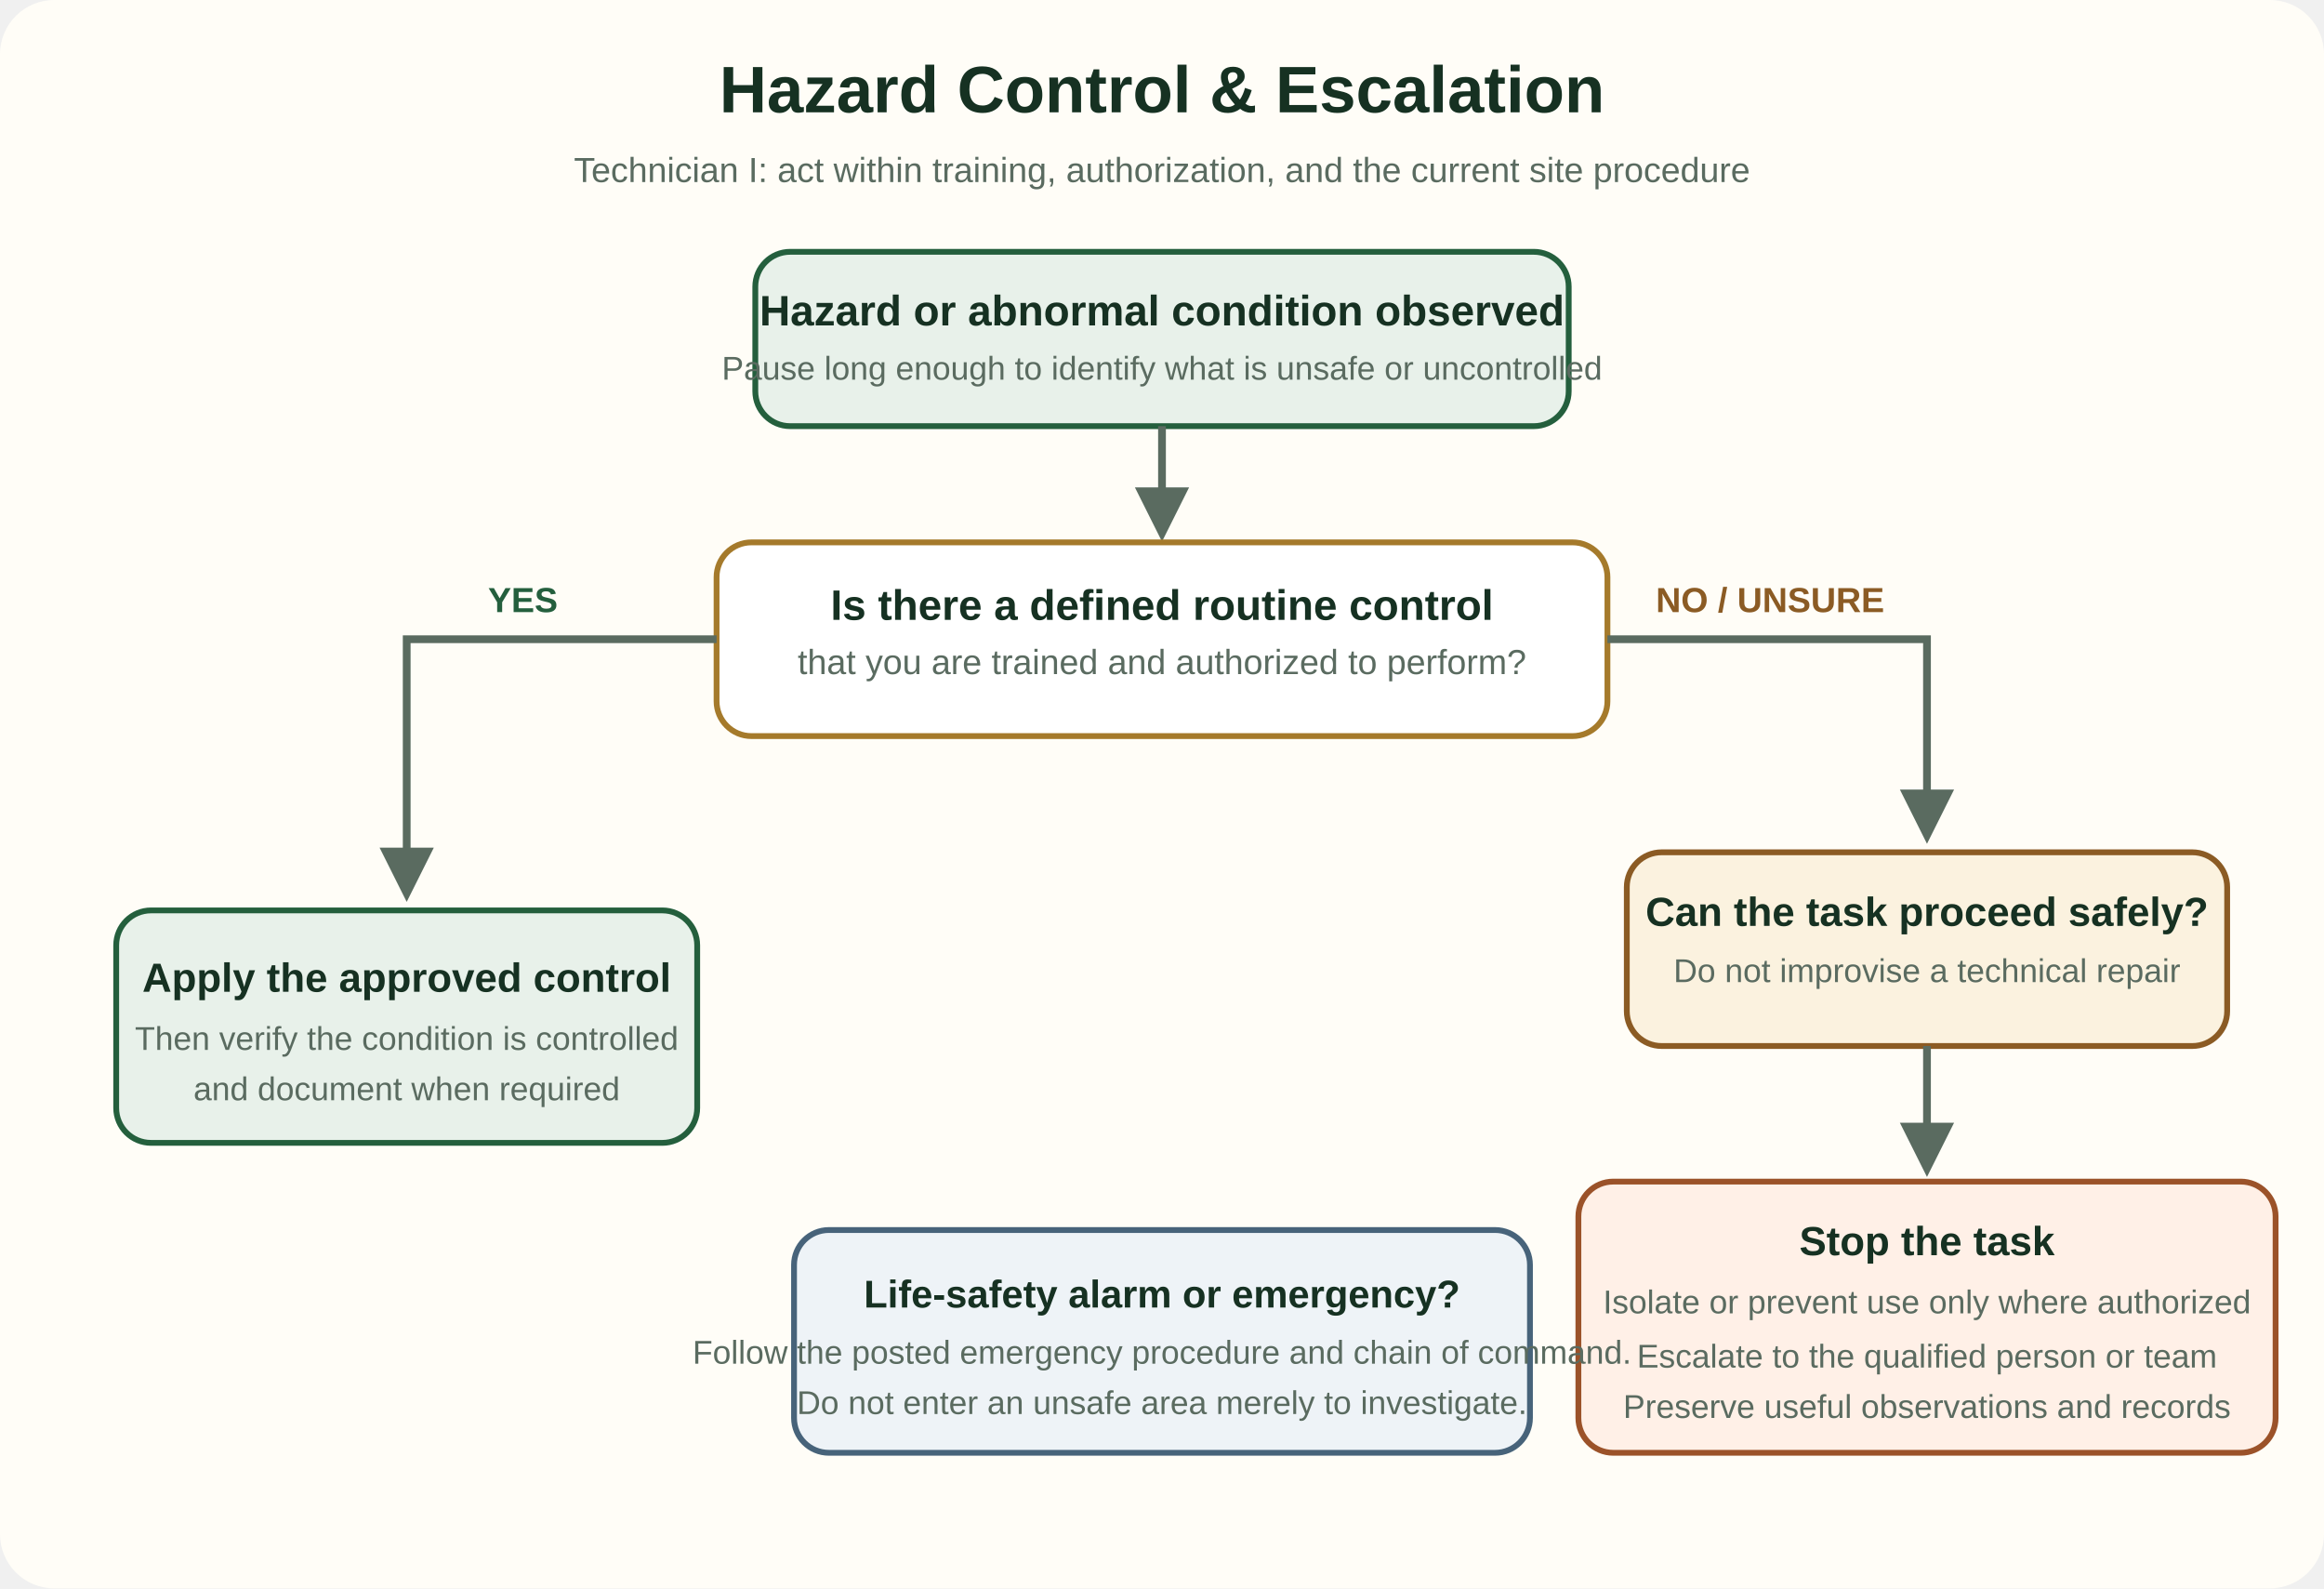
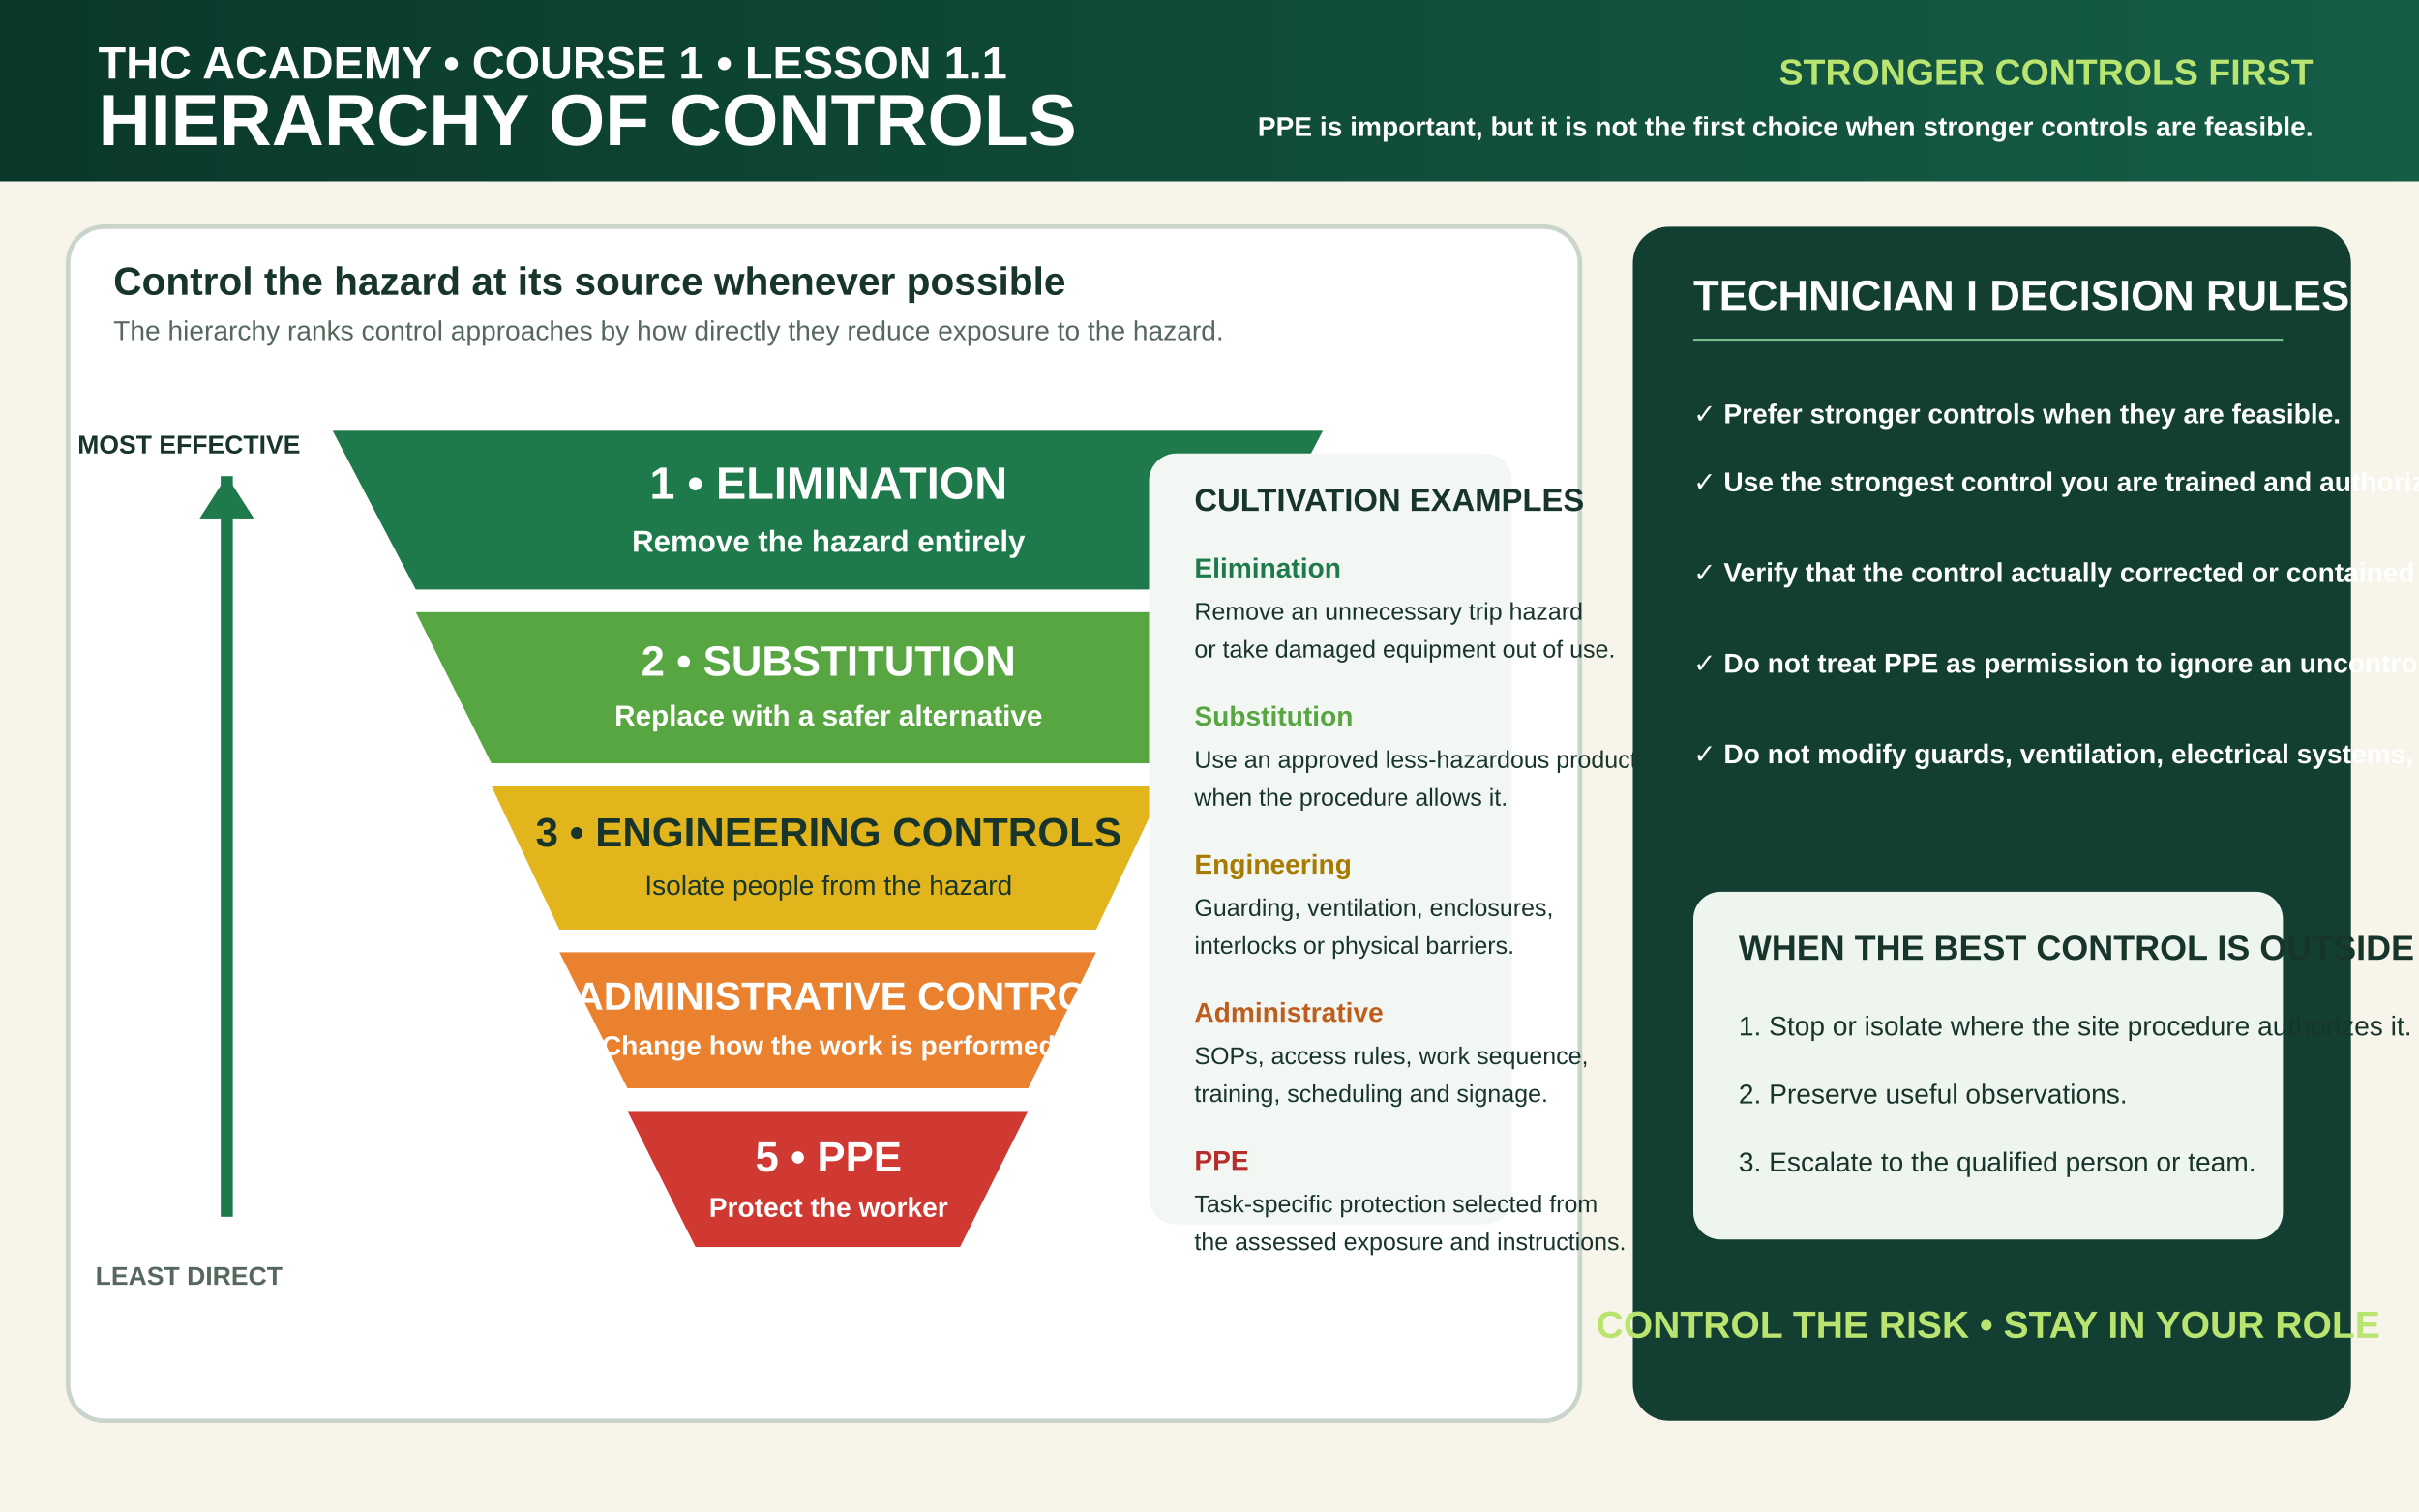
- <svg xmlns="http://www.w3.org/2000/svg" viewBox="0 0 1200 820" role="img" aria-labelledby="title desc">
-   <rect width="1200" height="820" rx="28" fill="#fffdf7" />
-   <text x="600" y="58" text-anchor="middle" font-family="Arial, sans-serif" font-size="34" font-weight="700" fill="#163122">Hazard Control &amp; Escalation</text>
-   <text x="600" y="94" text-anchor="middle" font-family="Arial, sans-serif" font-size="18" fill="#5a6b60">Technician I: act within training, authorization, and the current site procedure</text>
-   <g font-family="Arial, sans-serif" text-anchor="middle">
-     <rect x="390" y="130" width="420" height="90" rx="18" fill="#e8f1ea" stroke="#245f3d" stroke-width="3" />
-     <text x="600" y="168" font-size="22" font-weight="700" fill="#163122">Hazard or abnormal condition observed</text>
-     <text x="600" y="196" font-size="17" fill="#5a6b60">Pause long enough to identify what is unsafe or uncontrolled</text>
-     <path d="M600 220 V274" stroke="#5a6b60" stroke-width="4" fill="none" marker-end="url(#arrow)" />
-     <rect x="370" y="280" width="460" height="100" rx="18" fill="#ffffff" stroke="#a57a2b" stroke-width="3" />
-     <text x="600" y="320" font-size="22" font-weight="700" fill="#163122">Is there a defined routine control</text>
-     <text x="600" y="348" font-size="18" fill="#5a6b60">that you are trained and authorized to perform?</text>
-     <path d="M370 330 H210 V460" stroke="#5a6b60" stroke-width="4" fill="none" marker-end="url(#arrow)" />
-     <text x="270" y="316" font-size="18" font-weight="700" fill="#245f3d">YES</text>
-     <rect x="60" y="470" width="300" height="120" rx="18" fill="#e8f1ea" stroke="#245f3d" stroke-width="3" />
-     <text x="210" y="512" font-size="21" font-weight="700" fill="#163122">Apply the approved control</text>
-     <text x="210" y="542" font-size="17" fill="#5a6b60">Then verify the condition is controlled</text>
-     <text x="210" y="568" font-size="17" fill="#5a6b60">and document when required</text>
-     <path d="M830 330 H995 V430" stroke="#5a6b60" stroke-width="4" fill="none" marker-end="url(#arrow)" />
-     <text x="914" y="316" font-size="18" font-weight="700" fill="#8b5b24">NO / UNSURE</text>
-     <rect x="840" y="440" width="310" height="100" rx="18" fill="#fbf2df" stroke="#8b5b24" stroke-width="3" />
-     <text x="995" y="478" font-size="21" font-weight="700" fill="#163122">Can the task proceed safely?</text>
-     <text x="995" y="507" font-size="17" fill="#5a6b60">Do not improvise a technical repair</text>
-     <path d="M995 540 V602" stroke="#5a6b60" stroke-width="4" fill="none" marker-end="url(#arrow)" />
-     <rect x="815" y="610" width="360" height="140" rx="18" fill="#fff0e7" stroke="#9b5229" stroke-width="3" />
-     <text x="995" y="648" font-size="21" font-weight="700" fill="#163122">Stop the task</text>
-     <text x="995" y="678" font-size="17" fill="#5a6b60">Isolate or prevent use only where authorized</text>
-     <text x="995" y="706" font-size="17" fill="#5a6b60">Escalate to the qualified person or team</text>
-     <text x="995" y="732" font-size="17" fill="#5a6b60">Preserve useful observations and records</text>
-     <rect x="410" y="635" width="380" height="115" rx="18" fill="#eef3f7" stroke="#47637a" stroke-width="3" />
-     <text x="600" y="675" font-size="20" font-weight="700" fill="#163122">Life-safety alarm or emergency?</text>
-     <text x="600" y="704" font-size="17" fill="#5a6b60">Follow the posted emergency procedure and chain of command.</text>
-     <text x="600" y="730" font-size="17" fill="#5a6b60">Do not enter an unsafe area merely to investigate.</text>
-   </g>
+ <svg xmlns="http://www.w3.org/2000/svg" viewBox="0 0 1600 1000" role="img" aria-labelledby="title desc">
  <defs>
-     <marker id="arrow" viewBox="0 0 10 10" refX="8" refY="5" markerWidth="7" markerHeight="7" orient="auto-start-reverse">
-       <path d="M 0 0 L 10 5 L 0 10 z" fill="#5a6b60" />
-     </marker>
+     <linearGradient id="head" x1="0" x2="1">
+       <stop stop-color="#0a382b" />
+       <stop offset="1" stop-color="#155d46" />
+     </linearGradient>
+     <style>text{font-family:Arial,sans-serif}.h{fill:#fff;font-weight:700}.t{fill:#17352a}.m{fill:#56685d}.b{font-weight:700}.s{font-size:18px}.p{font-size:16px}</style>
  </defs>
+   <rect width="1600" height="1000" fill="#f7f4ea" />
+   <rect width="1600" height="120" fill="url(#head)" />
+   <text x="65" y="52" class="h" font-size="30">THC ACADEMY • COURSE 1 • LESSON 1.1</text>
+   <text x="65" y="96" class="h" font-size="48">HIERARCHY OF CONTROLS</text>
+   <text x="1530" y="56" text-anchor="end" fill="#b8e46f" font-size="24" font-weight="700">STRONGER CONTROLS FIRST</text>
+   <text x="1530" y="90" text-anchor="end" class="h" font-size="18">PPE is important, but it is not the first choice when stronger controls are feasible.</text>
+   <rect x="45" y="150" width="1000" height="790" rx="24" fill="#fff" stroke="#c9d4cb" stroke-width="3" />
+   <text x="75" y="195" class="b t" font-size="26">Control the hazard at its source whenever possible</text>
+   <text x="75" y="225" class="s m">The hierarchy ranks control approaches by how directly they reduce exposure to the hazard.</text>
+   <polygon points="220,285 875,285 820,390 275,390" fill="#1f7a4b" />
+   <text x="548" y="330" text-anchor="middle" class="h" font-size="30">1 • ELIMINATION</text>
+   <text x="548" y="365" text-anchor="middle" class="h" font-size="20">Remove the hazard entirely</text>
+   <polygon points="275,405 820,405 770,505 325,505" fill="#58a642" />
+   <text x="548" y="447" text-anchor="middle" class="h" font-size="28">2 • SUBSTITUTION</text>
+   <text x="548" y="480" text-anchor="middle" class="h" font-size="19">Replace with a safer alternative</text>
+   <polygon points="325,520 770,520 725,615 370,615" fill="#e2b51d" />
+   <text x="548" y="560" text-anchor="middle" class="t b" font-size="27">3 • ENGINEERING CONTROLS</text>
+   <text x="548" y="592" text-anchor="middle" class="t" font-size="18">Isolate people from the hazard</text>
+   <polygon points="370,630 725,630 680,720 415,720" fill="#e9812f" />
+   <text x="548" y="668" text-anchor="middle" class="h" font-size="26">4 • ADMINISTRATIVE CONTROLS</text>
+   <text x="548" y="698" text-anchor="middle" class="h" font-size="18">Change how the work is performed</text>
+   <polygon points="415,735 680,735 635,825 460,825" fill="#cf3932" />
+   <text x="548" y="775" text-anchor="middle" class="h" font-size="28">5 • PPE</text>
+   <text x="548" y="805" text-anchor="middle" class="h" font-size="18">Protect the worker</text>
+   <path d="M150 805 V315" stroke="#1f7a4b" stroke-width="8" />
+   <path d="M150 315 l-18 28 h36z" fill="#1f7a4b" />
+   <text x="125" y="300" text-anchor="middle" class="b t" font-size="17">MOST EFFECTIVE</text>
+   <text x="125" y="850" text-anchor="middle" class="b m" font-size="17">LEAST DIRECT</text>
+   <rect x="760" y="300" width="240" height="510" rx="18" fill="#f3f7f4" />
+   <text x="790" y="338" class="b t" font-size="21">CULTIVATION EXAMPLES</text>
+   <text x="790" y="382" class="b" fill="#1f7a4b" font-size="18">Elimination</text>
+   <text x="790" y="410" class="p t">Remove an unnecessary trip hazard</text>
+   <text x="790" y="435" class="p t">or take damaged equipment out of use.</text>
+   <text x="790" y="480" class="b" fill="#58a642" font-size="18">Substitution</text>
+   <text x="790" y="508" class="p t">Use an approved less-hazardous product</text>
+   <text x="790" y="533" class="p t">when the procedure allows it.</text>
+   <text x="790" y="578" class="b" fill="#a77a00" font-size="18">Engineering</text>
+   <text x="790" y="606" class="p t">Guarding, ventilation, enclosures,</text>
+   <text x="790" y="631" class="p t">interlocks or physical barriers.</text>
+   <text x="790" y="676" class="b" fill="#bd5e1d" font-size="18">Administrative</text>
+   <text x="790" y="704" class="p t">SOPs, access rules, work sequence,</text>
+   <text x="790" y="729" class="p t">training, scheduling and signage.</text>
+   <text x="790" y="774" class="b" fill="#b52e2b" font-size="18">PPE</text>
+   <text x="790" y="802" class="p t">Task-specific protection selected from</text>
+   <text x="790" y="827" class="p t">the assessed exposure and instructions.</text>
+   <rect x="1080" y="150" width="475" height="790" rx="24" fill="#123f31" />
+   <text x="1120" y="205" class="h" font-size="28">TECHNICIAN I DECISION RULES</text>
+   <line x1="1120" y1="225" x2="1510" y2="225" stroke="#75bf8c" stroke-width="2" />
+   <text x="1120" y="280" class="h s">✓ Prefer stronger controls when they are feasible.</text>
+   <text x="1120" y="325" class="h s">✓ Use the strongest control you are trained and authorized to use.</text>
+   <text x="1120" y="385" class="h s">✓ Verify that the control actually corrected or contained the condition.</text>
+   <text x="1120" y="445" class="h s">✓ Do not treat PPE as permission to ignore an uncontrolled hazard.</text>
+   <text x="1120" y="505" class="h s">✓ Do not modify guards, ventilation, electrical systems, alarms or other technical safeguards without authorization.</text>
+   <rect x="1120" y="590" width="390" height="230" rx="18" fill="#eef5ef" />
+   <text x="1150" y="635" class="b t" font-size="23">WHEN THE BEST CONTROL IS OUTSIDE YOUR ROLE</text>
+   <text x="1150" y="685" class="s t">1. Stop or isolate where the site procedure authorizes it.</text>
+   <text x="1150" y="730" class="s t">2. Preserve useful observations.</text>
+   <text x="1150" y="775" class="s t">3. Escalate to the qualified person or team.</text>
+   <text x="1315" y="885" text-anchor="middle" fill="#b8e46f" font-size="25" font-weight="700">CONTROL THE RISK • STAY IN YOUR ROLE</text>
</svg>
